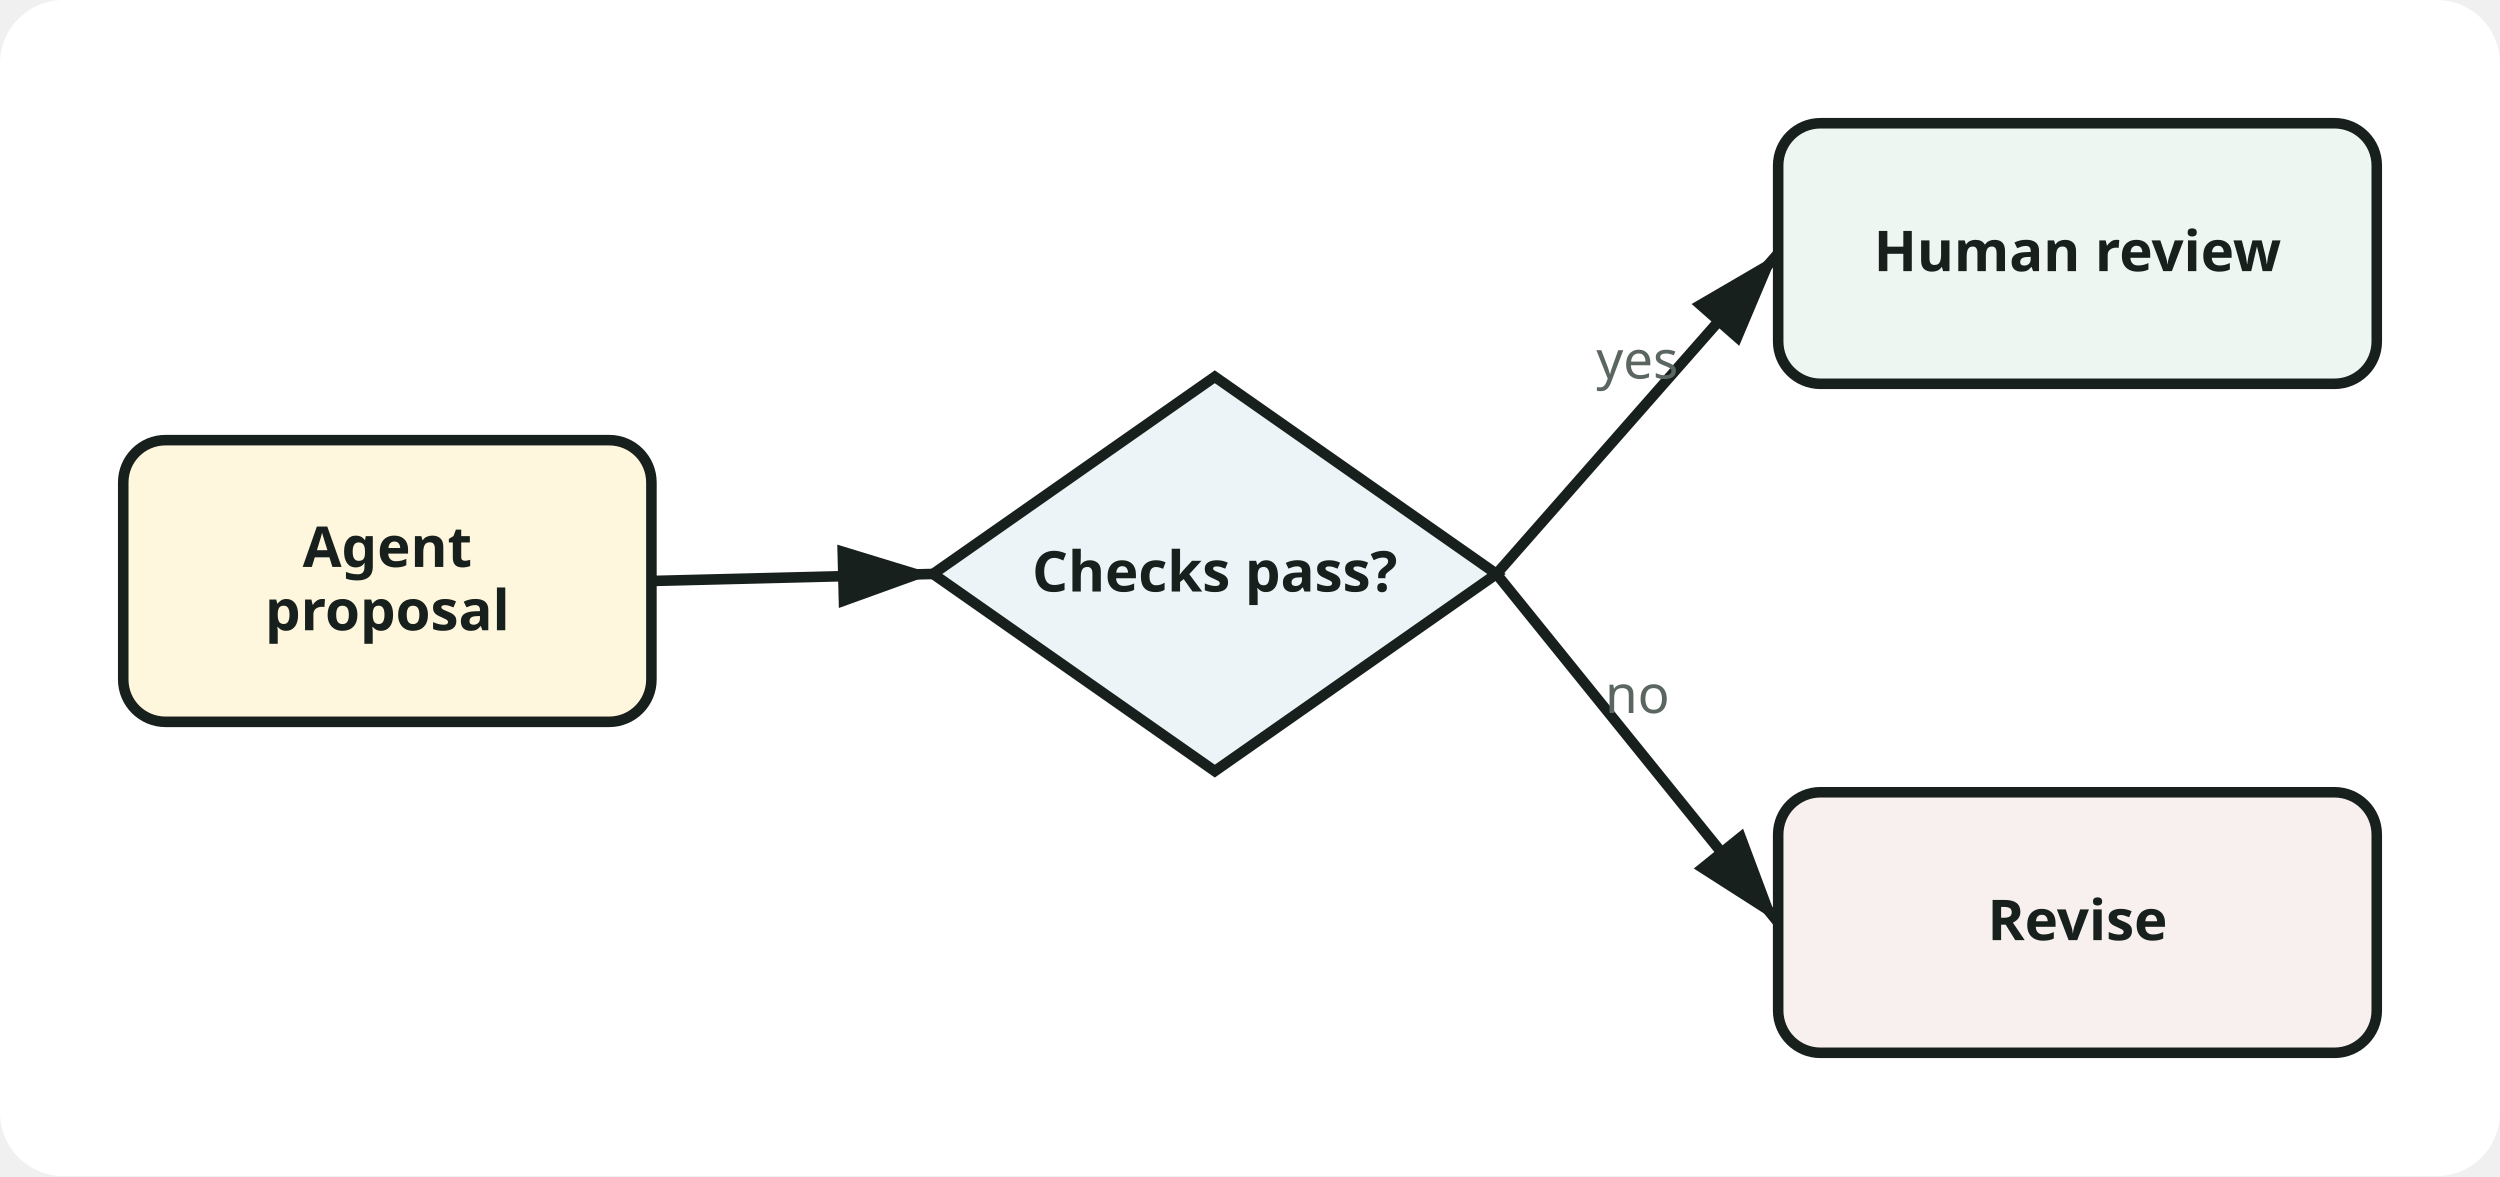
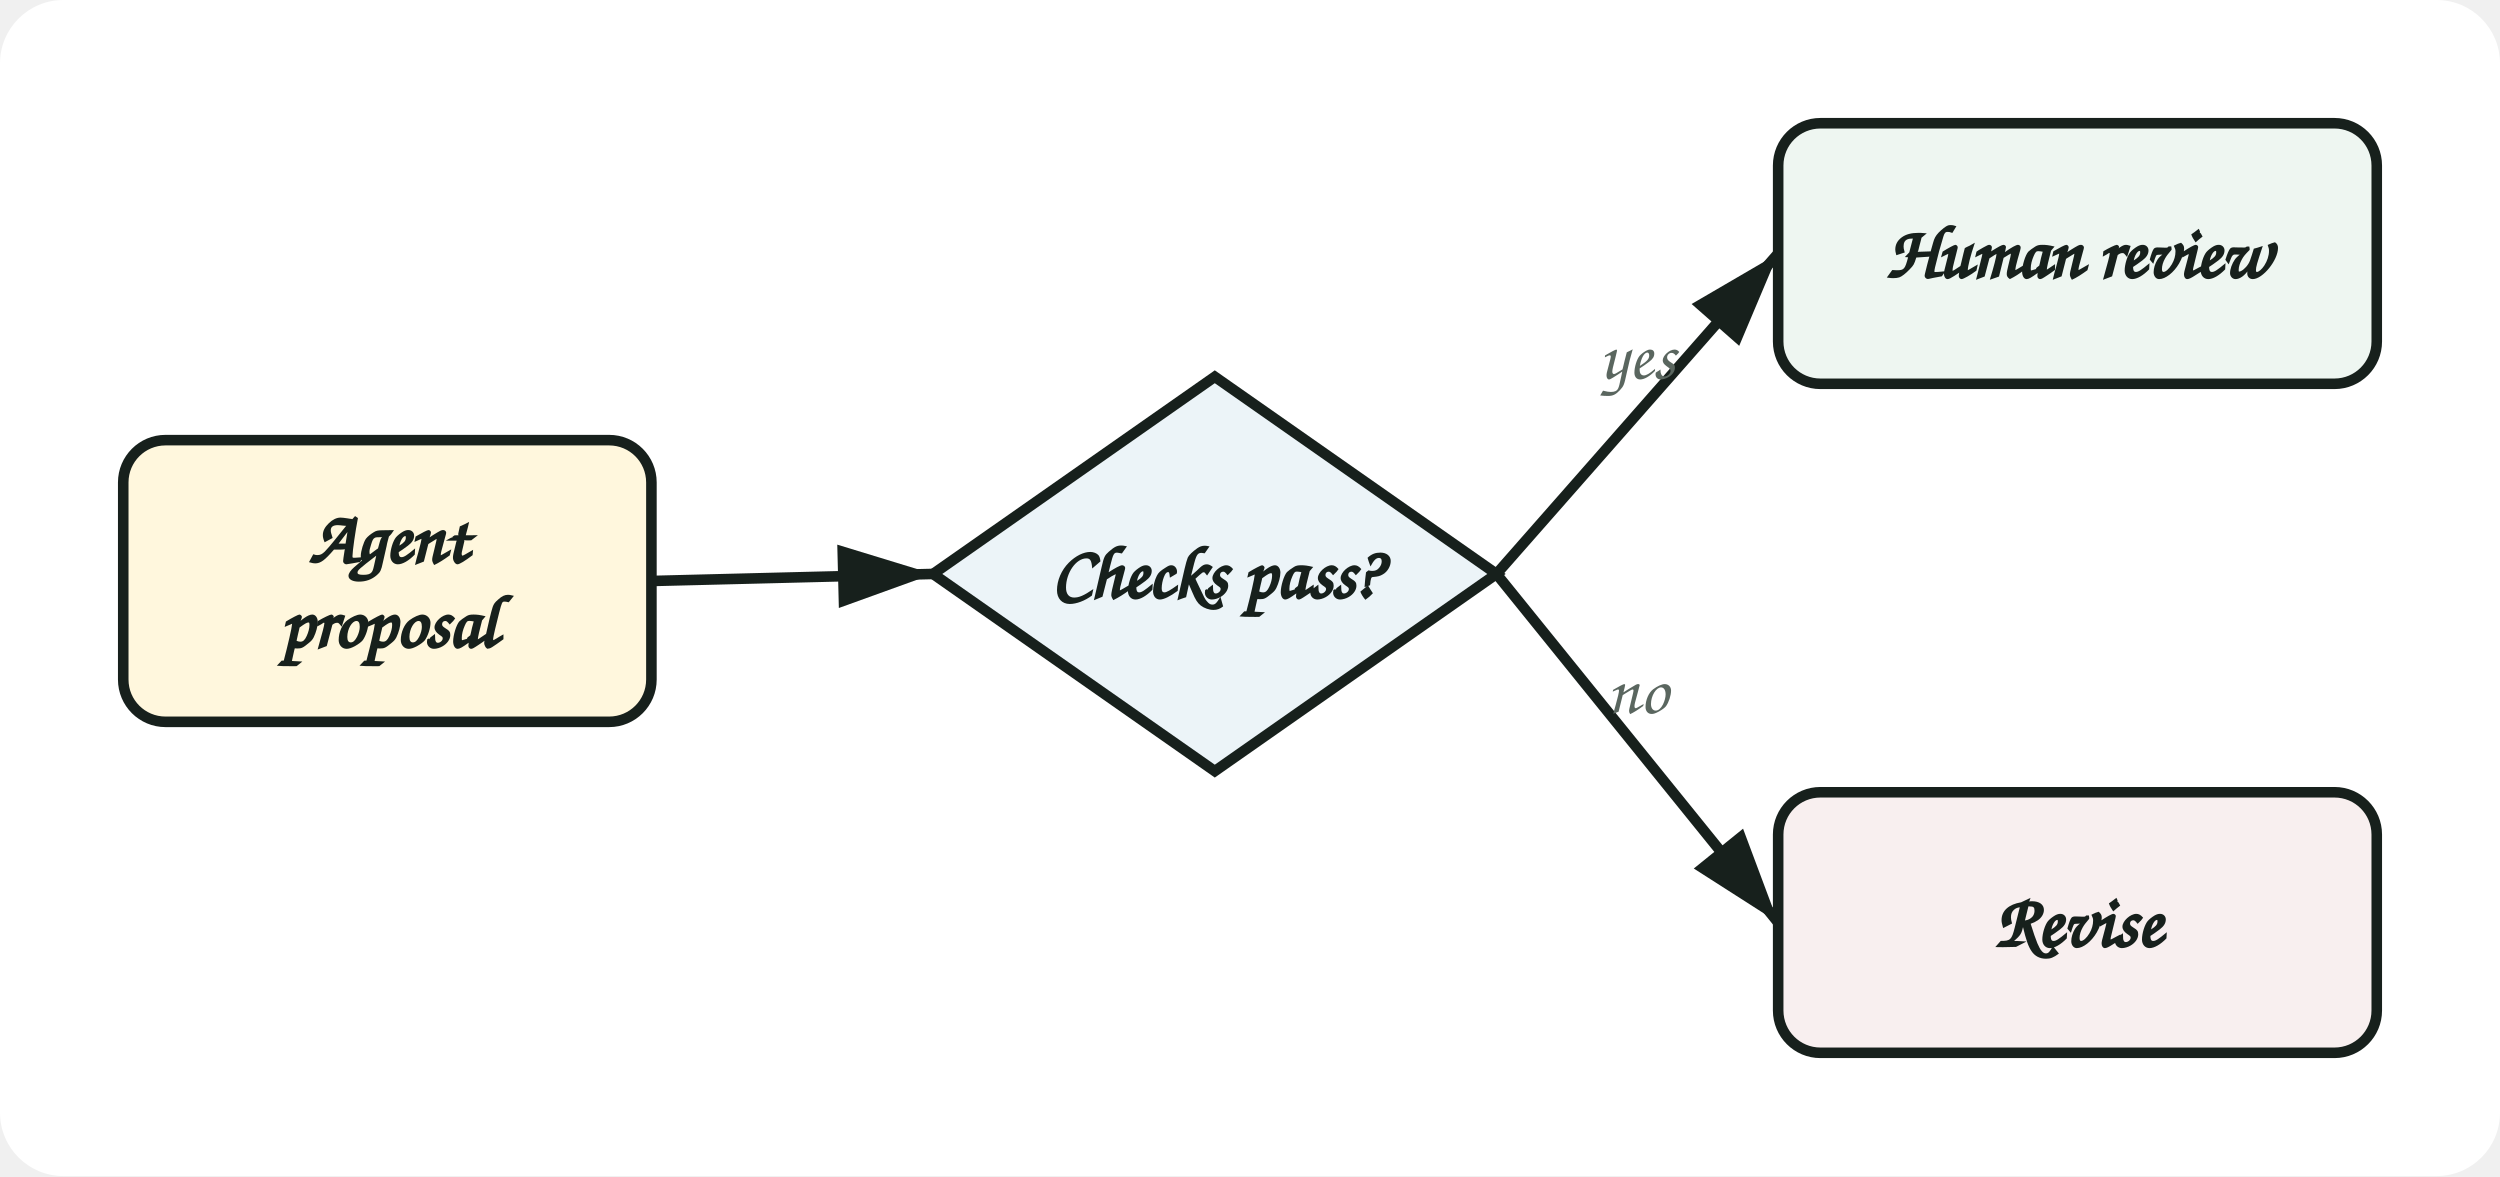
<svg xmlns="http://www.w3.org/2000/svg" viewBox="-35.0 -35.0 710.0 334.0" role="img" aria-labelledby="title">
  <defs>
    <marker id="arrow" markerWidth="10" markerHeight="10" refX="9" refY="3" orient="auto" markerUnits="strokeWidth">
      <path d="M0,0 L0,6 L9,3 z" fill="#17201c" />
    </marker>
  </defs>
  <rect x="-35.0" y="-35.0" width="710.0" height="334.0" rx="18" fill="#ffffff" />
  <line x1="150" y1="130.0" x2="230" y2="128.0" stroke="#17201c" stroke-width="3" stroke-linecap="round" marker-end="url(#arrow)" />
  <line x1="390" y1="128.0" x2="470" y2="37.0" stroke="#17201c" stroke-width="3" stroke-linecap="round" marker-end="url(#arrow)" />
-   <text x="430.0" y="72.5" text-anchor="middle" font-family="Segoe UI, sans-serif" font-size="15" fill="#5a665f">yes</text>
+   <text x="430.0" y="72.5" text-anchor="middle" font-family="Segoe Print, Comic Sans MS, Virgil, cursive" font-size="20" fill="#5a665f">yes</text>
  <line x1="390" y1="128.0" x2="470" y2="227.0" stroke="#17201c" stroke-width="3" stroke-linecap="round" marker-end="url(#arrow)" />
-   <text x="430.0" y="167.5" text-anchor="middle" font-family="Segoe UI, sans-serif" font-size="15" fill="#5a665f">no</text>
+   <text x="430.0" y="167.5" text-anchor="middle" font-family="Segoe Print, Comic Sans MS, Virgil, cursive" font-size="20" fill="#5a665f">no</text>
  <rect x="0" y="90" width="150" height="80" rx="12" fill="#fff7dd" stroke="#17201c" stroke-width="3" />
-   <text x="75.0" y="126.0" text-anchor="middle" font-family="Segoe UI, sans-serif" font-weight="700" font-size="16" fill="#17201c">Agent</text>
-   <text x="75.0" y="144.0" text-anchor="middle" font-family="Segoe UI, sans-serif" font-weight="700" font-size="16" fill="#17201c">proposal</text>
+   <text x="75.0" y="125.0" text-anchor="middle" font-family="Segoe Print, Comic Sans MS, Virgil, cursive" font-weight="700" font-size="21" fill="#17201c">Agent</text>
+   <text x="75.0" y="149.0" text-anchor="middle" font-family="Segoe Print, Comic Sans MS, Virgil, cursive" font-weight="700" font-size="21" fill="#17201c">proposal</text>
  <polygon points="310.0,72 390,128.0 310.0,184 230,128.0" fill="#ecf4f8" stroke="#17201c" stroke-width="3" />
-   <text x="310.0" y="133.0" text-anchor="middle" font-family="Segoe UI, sans-serif" font-weight="700" font-size="16" fill="#17201c">Checks pass?</text>
+   <text x="310.0" y="135.0" text-anchor="middle" font-family="Segoe Print, Comic Sans MS, Virgil, cursive" font-weight="700" font-size="21" fill="#17201c">Checks pass?</text>
  <rect x="470" y="0" width="170" height="74" rx="12" fill="#eef6f1" stroke="#17201c" stroke-width="3" />
-   <text x="555.0" y="42.0" text-anchor="middle" font-family="Segoe UI, sans-serif" font-weight="700" font-size="16" fill="#17201c">Human review</text>
+   <text x="555.0" y="44.0" text-anchor="middle" font-family="Segoe Print, Comic Sans MS, Virgil, cursive" font-weight="700" font-size="21" fill="#17201c">Human review</text>
  <rect x="470" y="190" width="170" height="74" rx="12" fill="#f8efef" stroke="#17201c" stroke-width="3" />
-   <text x="555.0" y="232.0" text-anchor="middle" font-family="Segoe UI, sans-serif" font-weight="700" font-size="16" fill="#17201c">Revise</text>
+   <text x="555.0" y="234.0" text-anchor="middle" font-family="Segoe Print, Comic Sans MS, Virgil, cursive" font-weight="700" font-size="21" fill="#17201c">Revise</text>
</svg>
